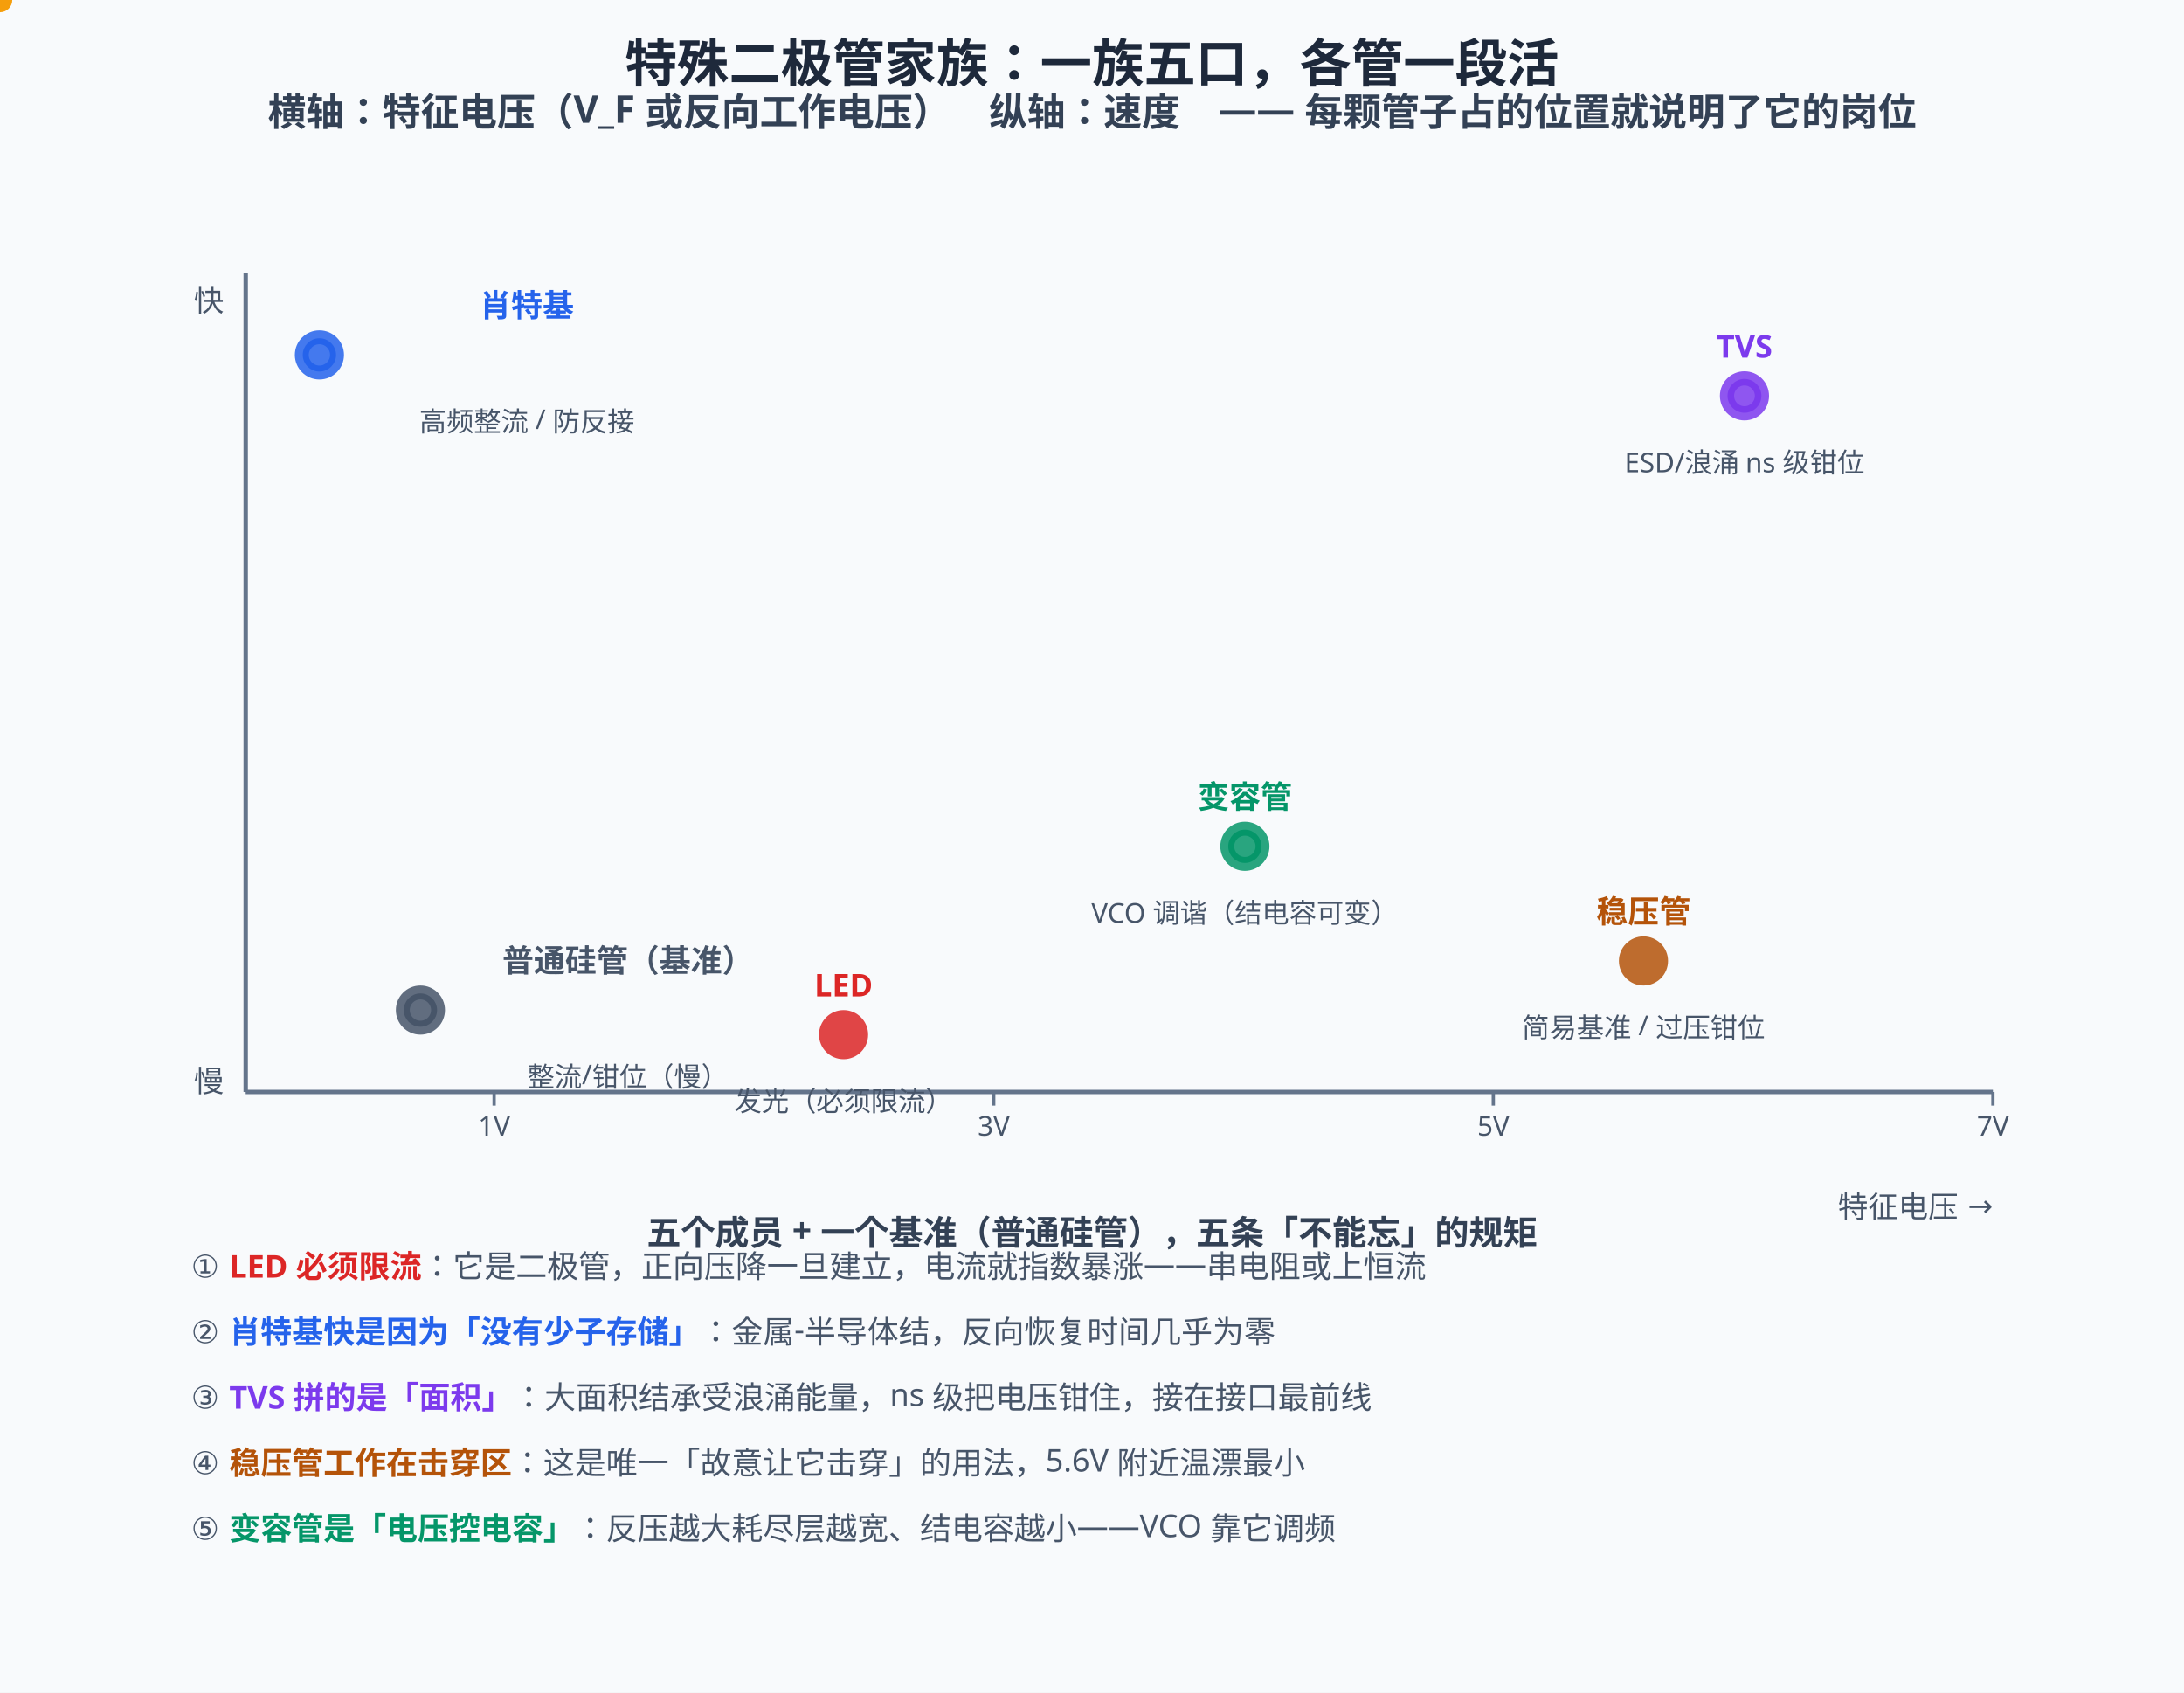
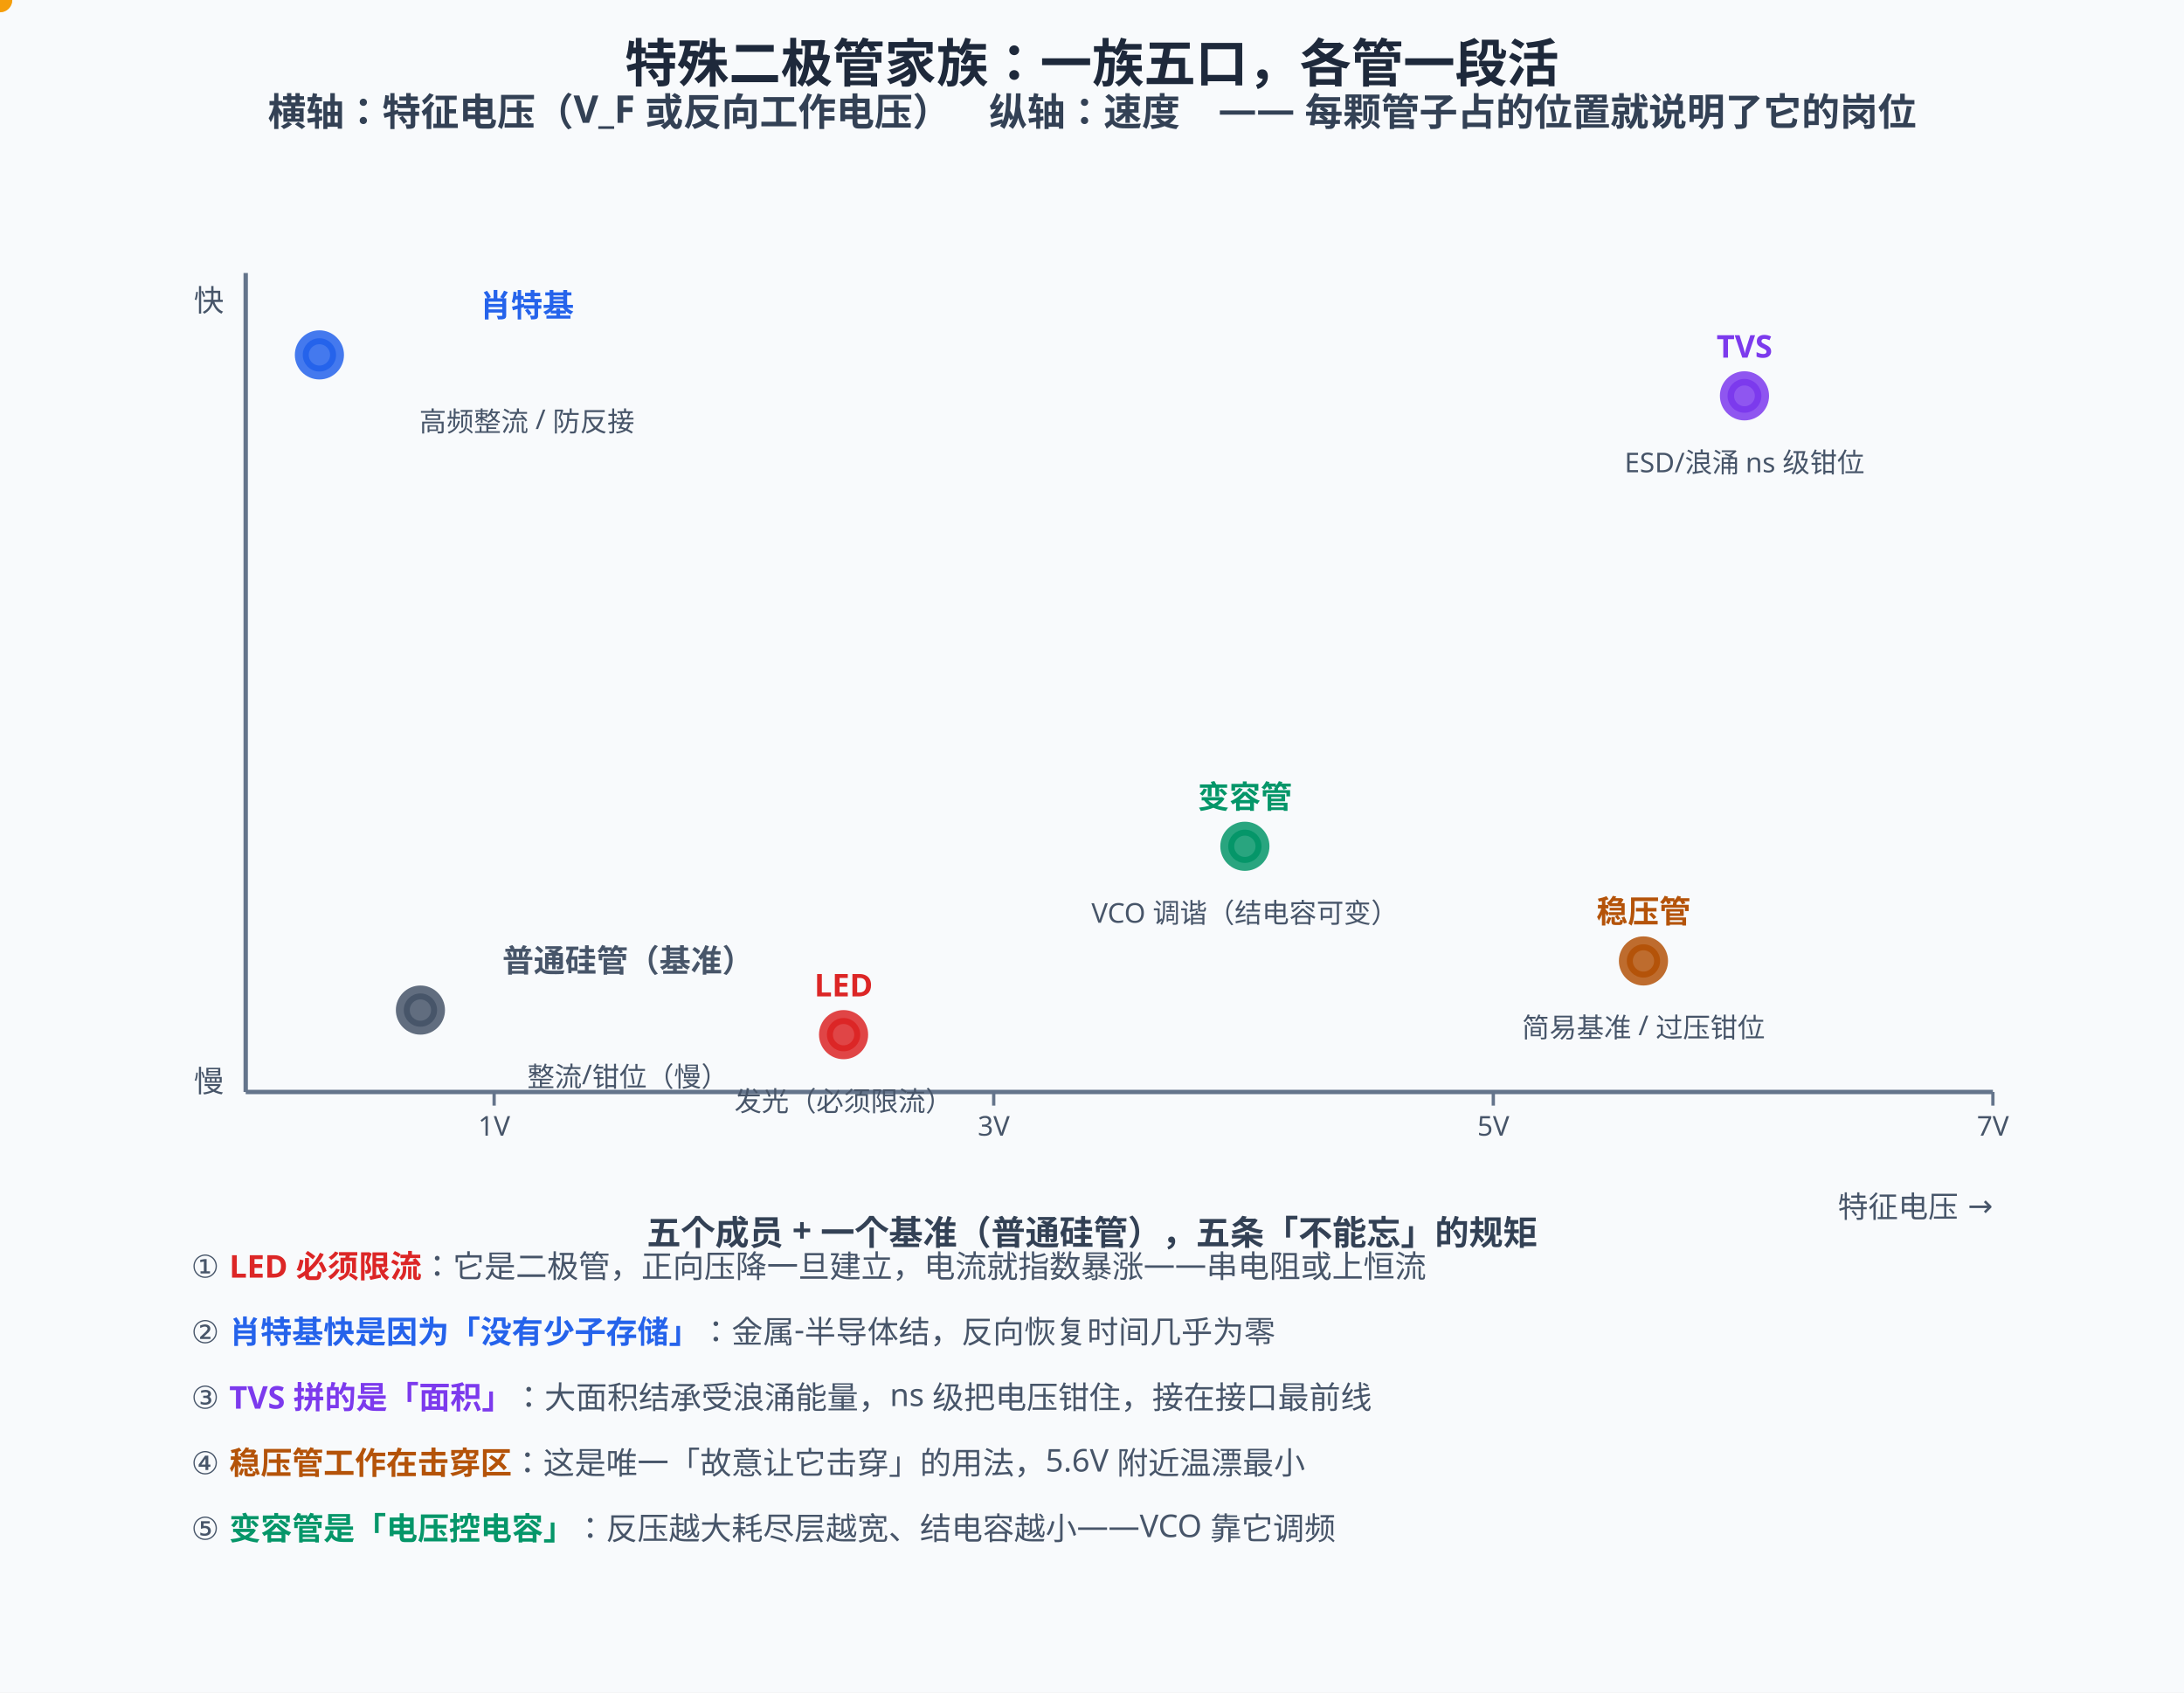
<svg xmlns="http://www.w3.org/2000/svg" width="800" height="620" viewBox="0 0 800 620">
  <rect width="800" height="620" fill="#f8fafc" />
  <style>
text{font-family:"Segoe UI","Microsoft YaHei",sans-serif;}
@media (prefers-color-scheme: dark){
rect[fill="#f8fafc"]{fill:#0f172a}
[fill="#1e293b"]{fill:#f1f5f9}[stroke="#1e293b"]{stroke:#f1f5f9}
[fill="#334155"]{fill:#e2e8f0}[stroke="#334155"]{stroke:#e2e8f0}
[fill="#475569"]{fill:#cbd5e1}[stroke="#475569"]{stroke:#cbd5e1}
[fill="#64748b"]{fill:#94a3b8}[stroke="#64748b"]{stroke:#94a3b8}
[fill="#dbeafe"]{fill:#1e3a8a}[fill="#eff6ff"]{fill:#172554}
[fill="#1d4ed8"]{fill:#60a5fa}[fill="#2563eb"]{fill:#60a5fa}[fill="#3b82f6"]{fill:#60a5fa}
[fill="#ecfdf5"]{fill:#022c22}[fill="#059669"]{fill:#34d399}[fill="#065f46"]{fill:#6ee7b7}[fill="#10b981"]{fill:#34d399}
[fill="#fffbeb"]{fill:#451a03}[fill="#b45309"]{fill:#fcd34d}[fill="#92400e"]{fill:#fcd34d}[fill="#f59e0b"]{fill:#fbbf24}
[fill="#fef2f2"]{fill:#450a0a}[fill="#dc2626"]{fill:#f87171}[fill="#991b1b"]{fill:#fca5a5}
[fill="#cbd5e1"]{fill:#334155}[stroke="#cbd5e1"]{stroke:#475569}
[fill="#ffffff"]{fill:#0f172a}[fill="#94a3b8"]{fill:#64748b}[stroke="#94a3b8"]{stroke:#64748b}
[fill="#7c3aed"]{fill:#a78bfa}[stroke="#7c3aed"]{stroke:#a78bfa}
}
</style>
  <text x="400" y="30" text-anchor="middle" font-size="19" font-weight="bold" fill="#1e293b">特殊二极管家族：一族五口，各管一段活</text>
  <text x="400" y="46" text-anchor="middle" font-size="14" font-weight="bold" fill="#334155">横轴：特征电压（V_F 或反向工作电压）　纵轴：速度　—— 每颗管子占的位置就说明了它的岗位</text>
  <line x1="90" y1="400" x2="730" y2="400" stroke="#64748b" stroke-width="1.6" />
  <line x1="90" y1="100" x2="90" y2="400" stroke="#64748b" stroke-width="1.6" />
  <text x="730" y="446" text-anchor="end" font-size="11" fill="#475569">特征电压 →</text>
  <text x="82" y="114" text-anchor="end" font-size="11" fill="#475569">快</text>
  <text x="82" y="400" text-anchor="end" font-size="11" fill="#475569">慢</text>
  <line x1="181" y1="400" x2="181" y2="405" stroke="#64748b" stroke-width="1.2" />
  <text x="181" y="416" text-anchor="middle" font-size="10" fill="#475569">1V</text>
  <line x1="364" y1="400" x2="364" y2="405" stroke="#64748b" stroke-width="1.2" />
  <text x="364" y="416" text-anchor="middle" font-size="10" fill="#475569">3V</text>
  <line x1="547" y1="400" x2="547" y2="405" stroke="#64748b" stroke-width="1.2" />
  <text x="547" y="416" text-anchor="middle" font-size="10" fill="#475569">5V</text>
  <line x1="730" y1="400" x2="730" y2="405" stroke="#64748b" stroke-width="1.2" />
  <text x="730" y="416" text-anchor="middle" font-size="10" fill="#475569">7V</text>
  <circle cx="154" cy="370" r="9" fill="#475569" opacity="0.85" />
  <text x="230" y="356" text-anchor="middle" font-size="11.5" font-weight="bold" fill="#475569">普通硅管（基准）</text>
  <text x="230" y="398" text-anchor="middle" font-size="10" fill="#475569">整流/钳位（慢）</text>
  <circle cx="117" cy="130" r="9" fill="#2563eb" opacity="0.85" />
  <text x="193" y="116" text-anchor="middle" font-size="11.5" font-weight="bold" fill="#2563eb">肖特基</text>
  <text x="193" y="158" text-anchor="middle" font-size="10" fill="#475569">高频整流 / 防反接</text>
  <circle cx="309" cy="379" r="9" fill="#dc2626" opacity="0.85" />
  <text x="309" y="365" text-anchor="middle" font-size="11.5" font-weight="bold" fill="#dc2626">LED</text>
  <text x="309" y="407" text-anchor="middle" font-size="10" fill="#475569">发光（必须限流）</text>
  <circle cx="639" cy="145" r="9" fill="#7c3aed" opacity="0.85" />
  <text x="639" y="131" text-anchor="middle" font-size="11.5" font-weight="bold" fill="#7c3aed">TVS</text>
  <text x="639" y="173" text-anchor="middle" font-size="10" fill="#475569">ESD/浪涌 ns 级钳位</text>
  <circle cx="602" cy="352" r="9" fill="#b45309" opacity="0.85" />
  <text x="602" y="338" text-anchor="middle" font-size="11.5" font-weight="bold" fill="#b45309">稳压管</text>
  <text x="602" y="380" text-anchor="middle" font-size="10" fill="#475569">简易基准 / 过压钳位</text>
  <circle cx="456" cy="310" r="9" fill="#059669" opacity="0.85" />
  <text x="456" y="296" text-anchor="middle" font-size="11.5" font-weight="bold" fill="#059669">变容管</text>
  <text x="456" y="338" text-anchor="middle" font-size="10" fill="#475569">VCO 调谐（结电容可变）</text>
  <text x="400" y="456" text-anchor="middle" font-size="12.5" font-weight="bold" fill="#334155">五个成员 + 一个基准（普通硅管），五条「不能忘」的规矩</text>
  <text x="70" y="468" font-size="11.5" fill="#475569">① <tspan font-weight="bold" fill="#dc2626">LED 必须限流</tspan>：它是二极管，正向压降一旦建立，电流就指数暴涨——串电阻或上恒流</text>
  <text x="70" y="492" font-size="11.5" fill="#475569">② <tspan font-weight="bold" fill="#2563eb">肖特基快是因为「没有少子存储」</tspan>：金属-半导体结，反向恢复时间几乎为零</text>
  <text x="70" y="516" font-size="11.5" fill="#475569">③ <tspan font-weight="bold" fill="#7c3aed">TVS 拼的是「面积」</tspan>：大面积结承受浪涌能量，ns 级把电压钳住，接在接口最前线</text>
  <text x="70" y="540" font-size="11.5" fill="#475569">④ <tspan font-weight="bold" fill="#b45309">稳压管工作在击穿区</tspan>：这是唯一「故意让它击穿」的用法，5.6V 附近温漂最小</text>
  <text x="70" y="564" font-size="11.5" fill="#475569">⑤ <tspan font-weight="bold" fill="#059669">变容管是「电压控电容」</tspan>：反压越大耗尽层越宽、结电容越小——VCO 靠它调频</text>
  <circle r="4.5" fill="#f59e0b">
    <animateMotion dur="11s" begin="-0.5s" repeatCount="indefinite" path="M108,394 L273,394" />
  </circle>
+   <circle r="4.5" fill="#f59e0b" opacity="0.55">
+     <animateMotion dur="11s" begin="-6.0s" repeatCount="indefinite" path="M108,394 L273,394" />
+   </circle>
  <circle cx="154" cy="370" r="5" fill="none" stroke="#475569" stroke-width="2.2">
    <animate attributeName="r" values="5;12;5" dur="2.0s" repeatCount="indefinite" />
  </circle>
  <circle cx="117" cy="130" r="5" fill="none" stroke="#2563eb" stroke-width="2.2">
    <animate attributeName="r" values="5;12;5" dur="2.0s" begin="-0.7s" repeatCount="indefinite" />
  </circle>
  <circle cx="456" cy="310" r="5" fill="none" stroke="#059669" stroke-width="2.2">
    <animate attributeName="r" values="5;12;5" dur="2.0s" begin="-1.4s" repeatCount="indefinite" />
  </circle>
  <rect x="270" y="108" width="120" height="120" rx="10" fill="none" stroke="#2563eb" stroke-width="2.5" opacity="0">
    <animate attributeName="opacity" values="0.15;0.9;0.15" dur="2.0s" repeatCount="indefinite" />
  </rect>
  <rect x="196" y="300" width="130" height="60" rx="10" fill="none" stroke="#dc2626" stroke-width="2.5" opacity="0">
    <animate attributeName="opacity" values="0.15;0.9;0.15" dur="2.0s" repeatCount="indefinite" />
  </rect>
  <circle cx="639" cy="145" r="5" fill="none" stroke="#7c3aed" stroke-width="2.4">
    <animate attributeName="r" values="5;12;5" dur="1.9s" repeatCount="indefinite" />
  </circle>
+   <circle cx="309" cy="379" r="5" fill="none" stroke="#dc2626" stroke-width="2.2">
+     <animate attributeName="r" values="5;12;5" dur="1.9s" begin="-0.6s" repeatCount="indefinite" />
+   </circle>
+   <circle cx="602" cy="352" r="5" fill="none" stroke="#b45309" stroke-width="2.2">
+     <animate attributeName="r" values="5;12;5" dur="1.9s" begin="-1.3s" repeatCount="indefinite" />
+   </circle>
  <text x="400" y="596" text-anchor="middle" font-size="14.5" font-weight="bold" fill="#2563eb" opacity="0">① 肖特基：0.3V 又最快——高频整流与防反接首选（但耐压低）<animate attributeName="opacity" values="0;1;1;0;0" keyTimes="0;0.03;0.2;0.25;1" dur="11s" repeatCount="indefinite" />
  </text>
  <text x="400" y="596" text-anchor="middle" font-size="14.5" font-weight="bold" fill="#dc2626" opacity="0">② LED：压降大、速度慢，但它是唯一「把电变成光」的那颗<animate attributeName="opacity" values="0;0;1;1;0;0" keyTimes="0;0.25;0.3;0.5;0.55;1" dur="11s" repeatCount="indefinite" />
  </text>
  <text x="400" y="596" text-anchor="middle" font-size="14.5" font-weight="bold" fill="#7c3aed" opacity="0">③ TVS：速度最快的那位，专门守在接口门口替芯片挨打<animate attributeName="opacity" values="0;0;1;1;0;0" keyTimes="0;0.55;0.6;0.8;0.85;1" dur="11s" repeatCount="indefinite" />
  </text>
  <text x="400" y="596" text-anchor="middle" font-size="14.5" font-weight="bold" fill="#b45309" opacity="0">④ 选型看两件事：要它「快」还是「省压降」——位置越靠前线越看速度<animate attributeName="opacity" values="0;0;1;1" keyTimes="0;0.85;0.9;1" dur="11s" repeatCount="indefinite" />
  </text>
</svg>
